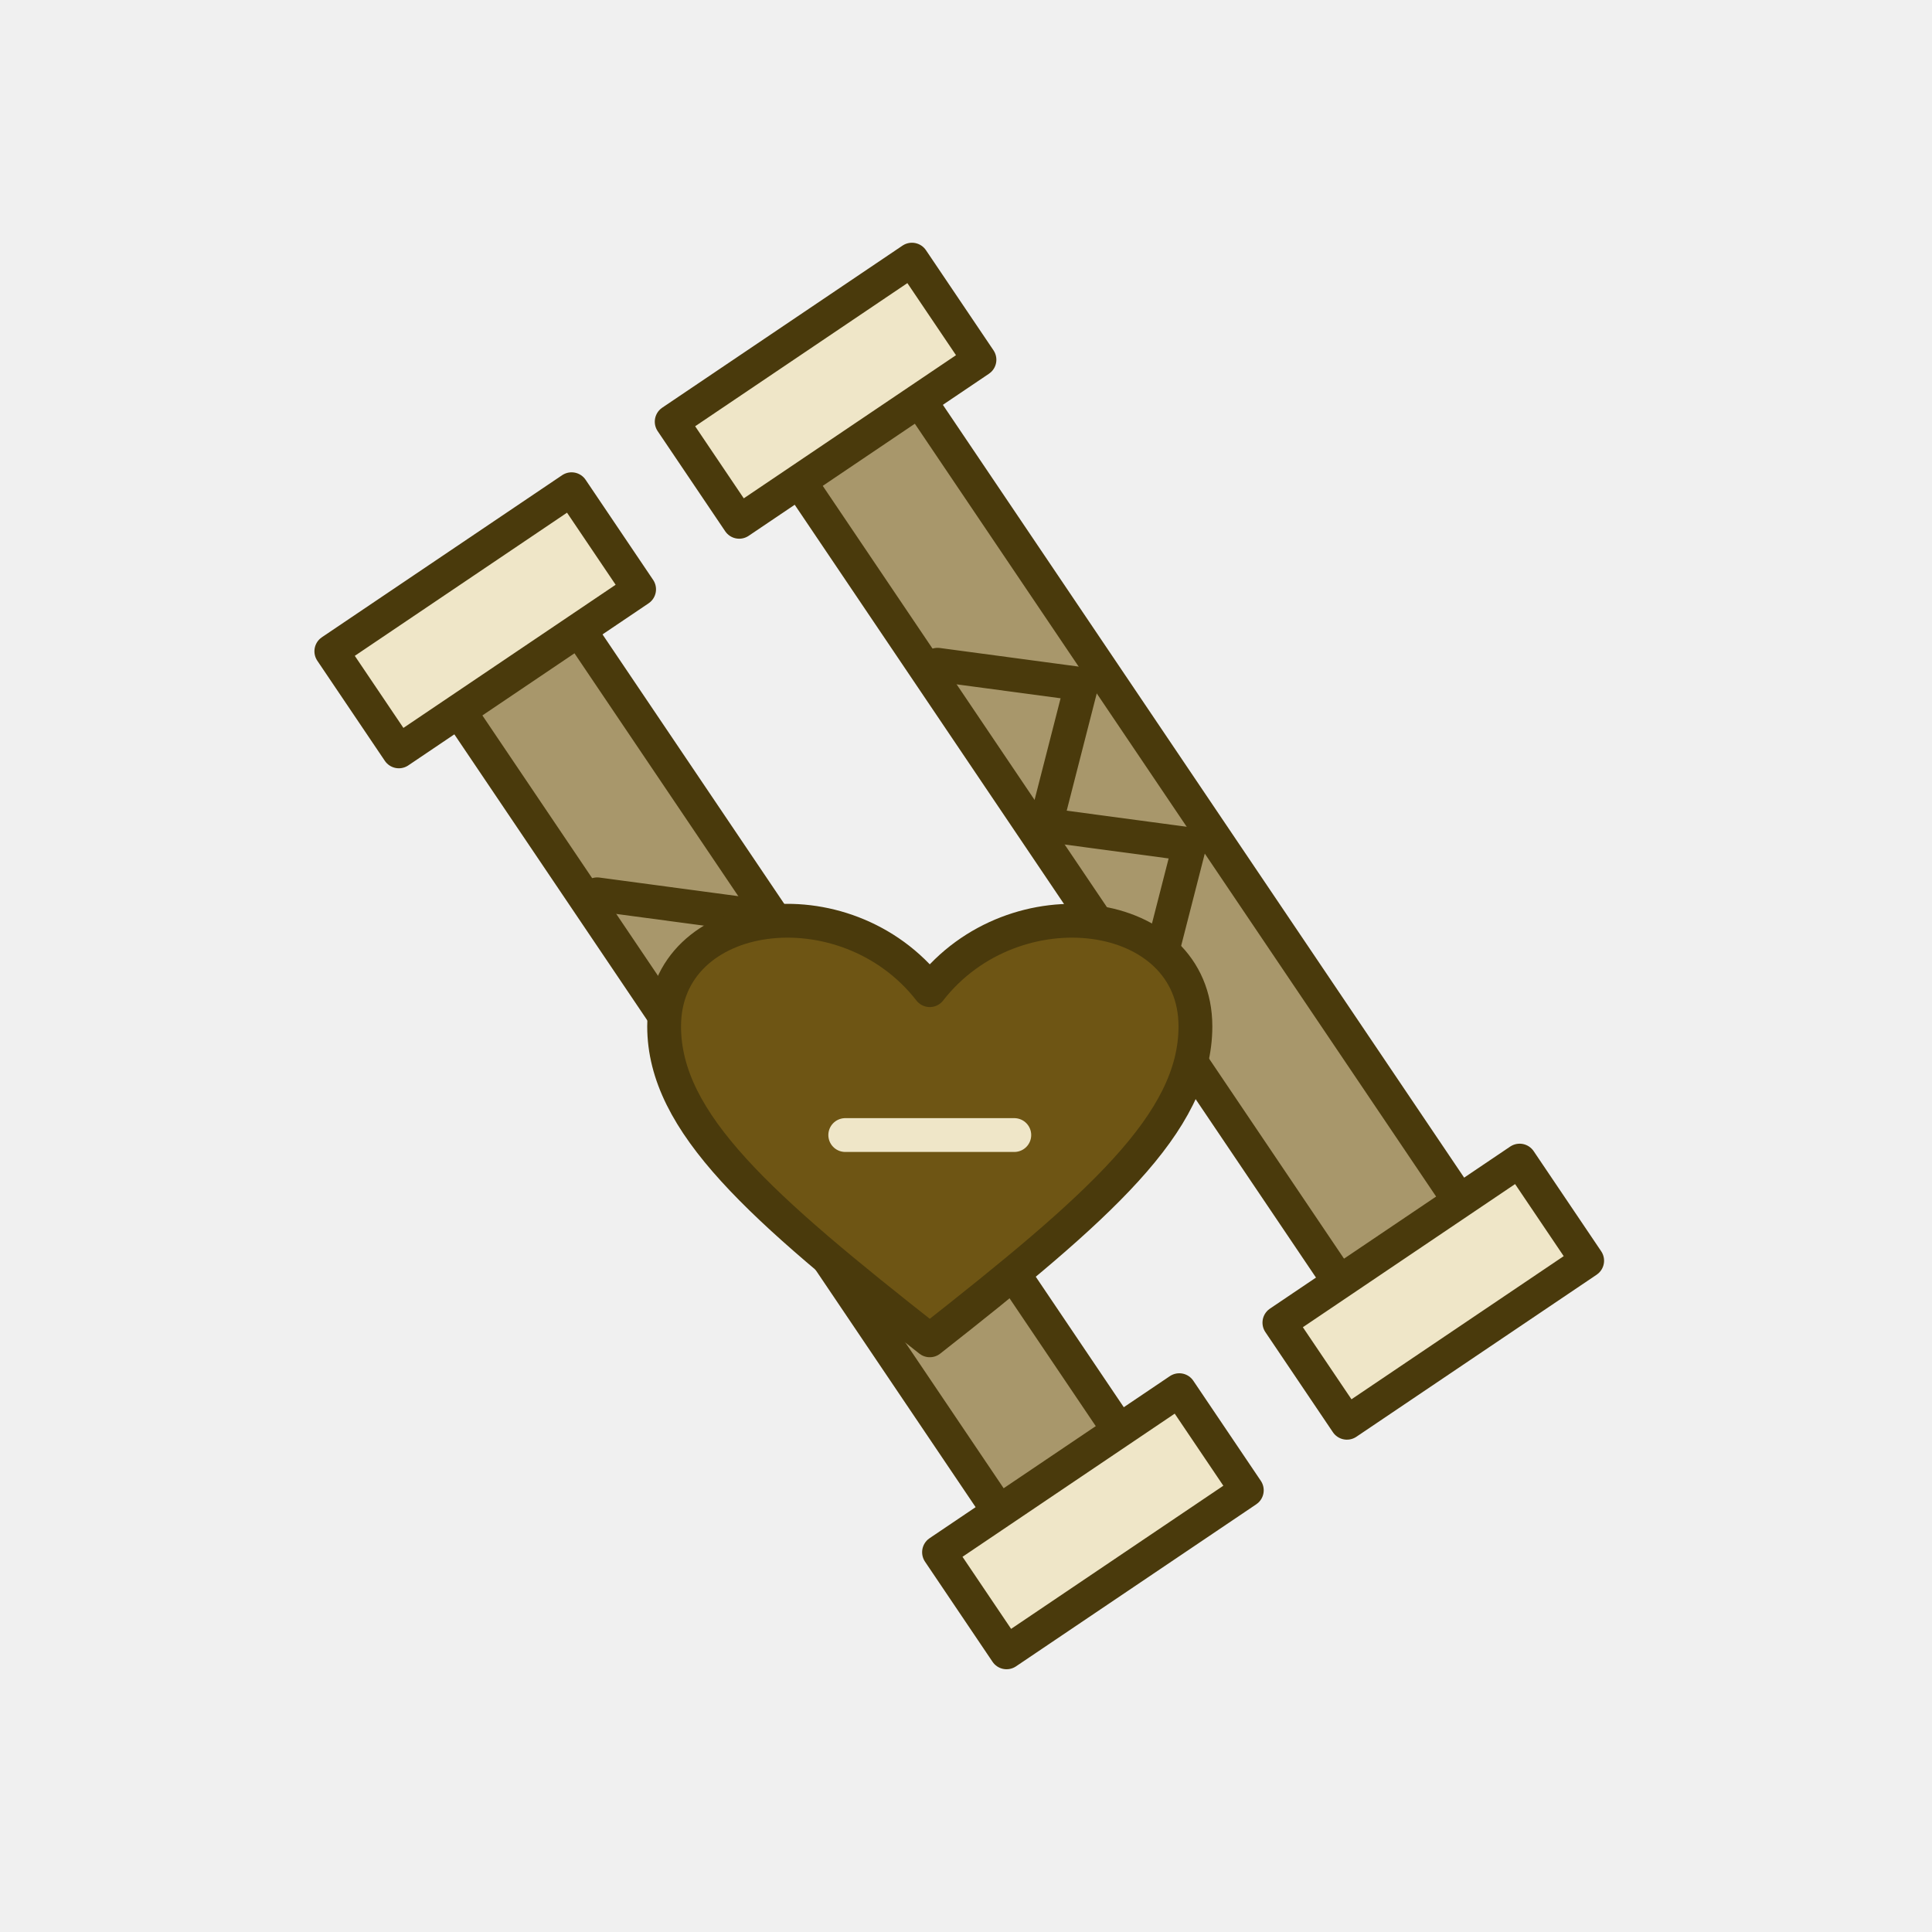
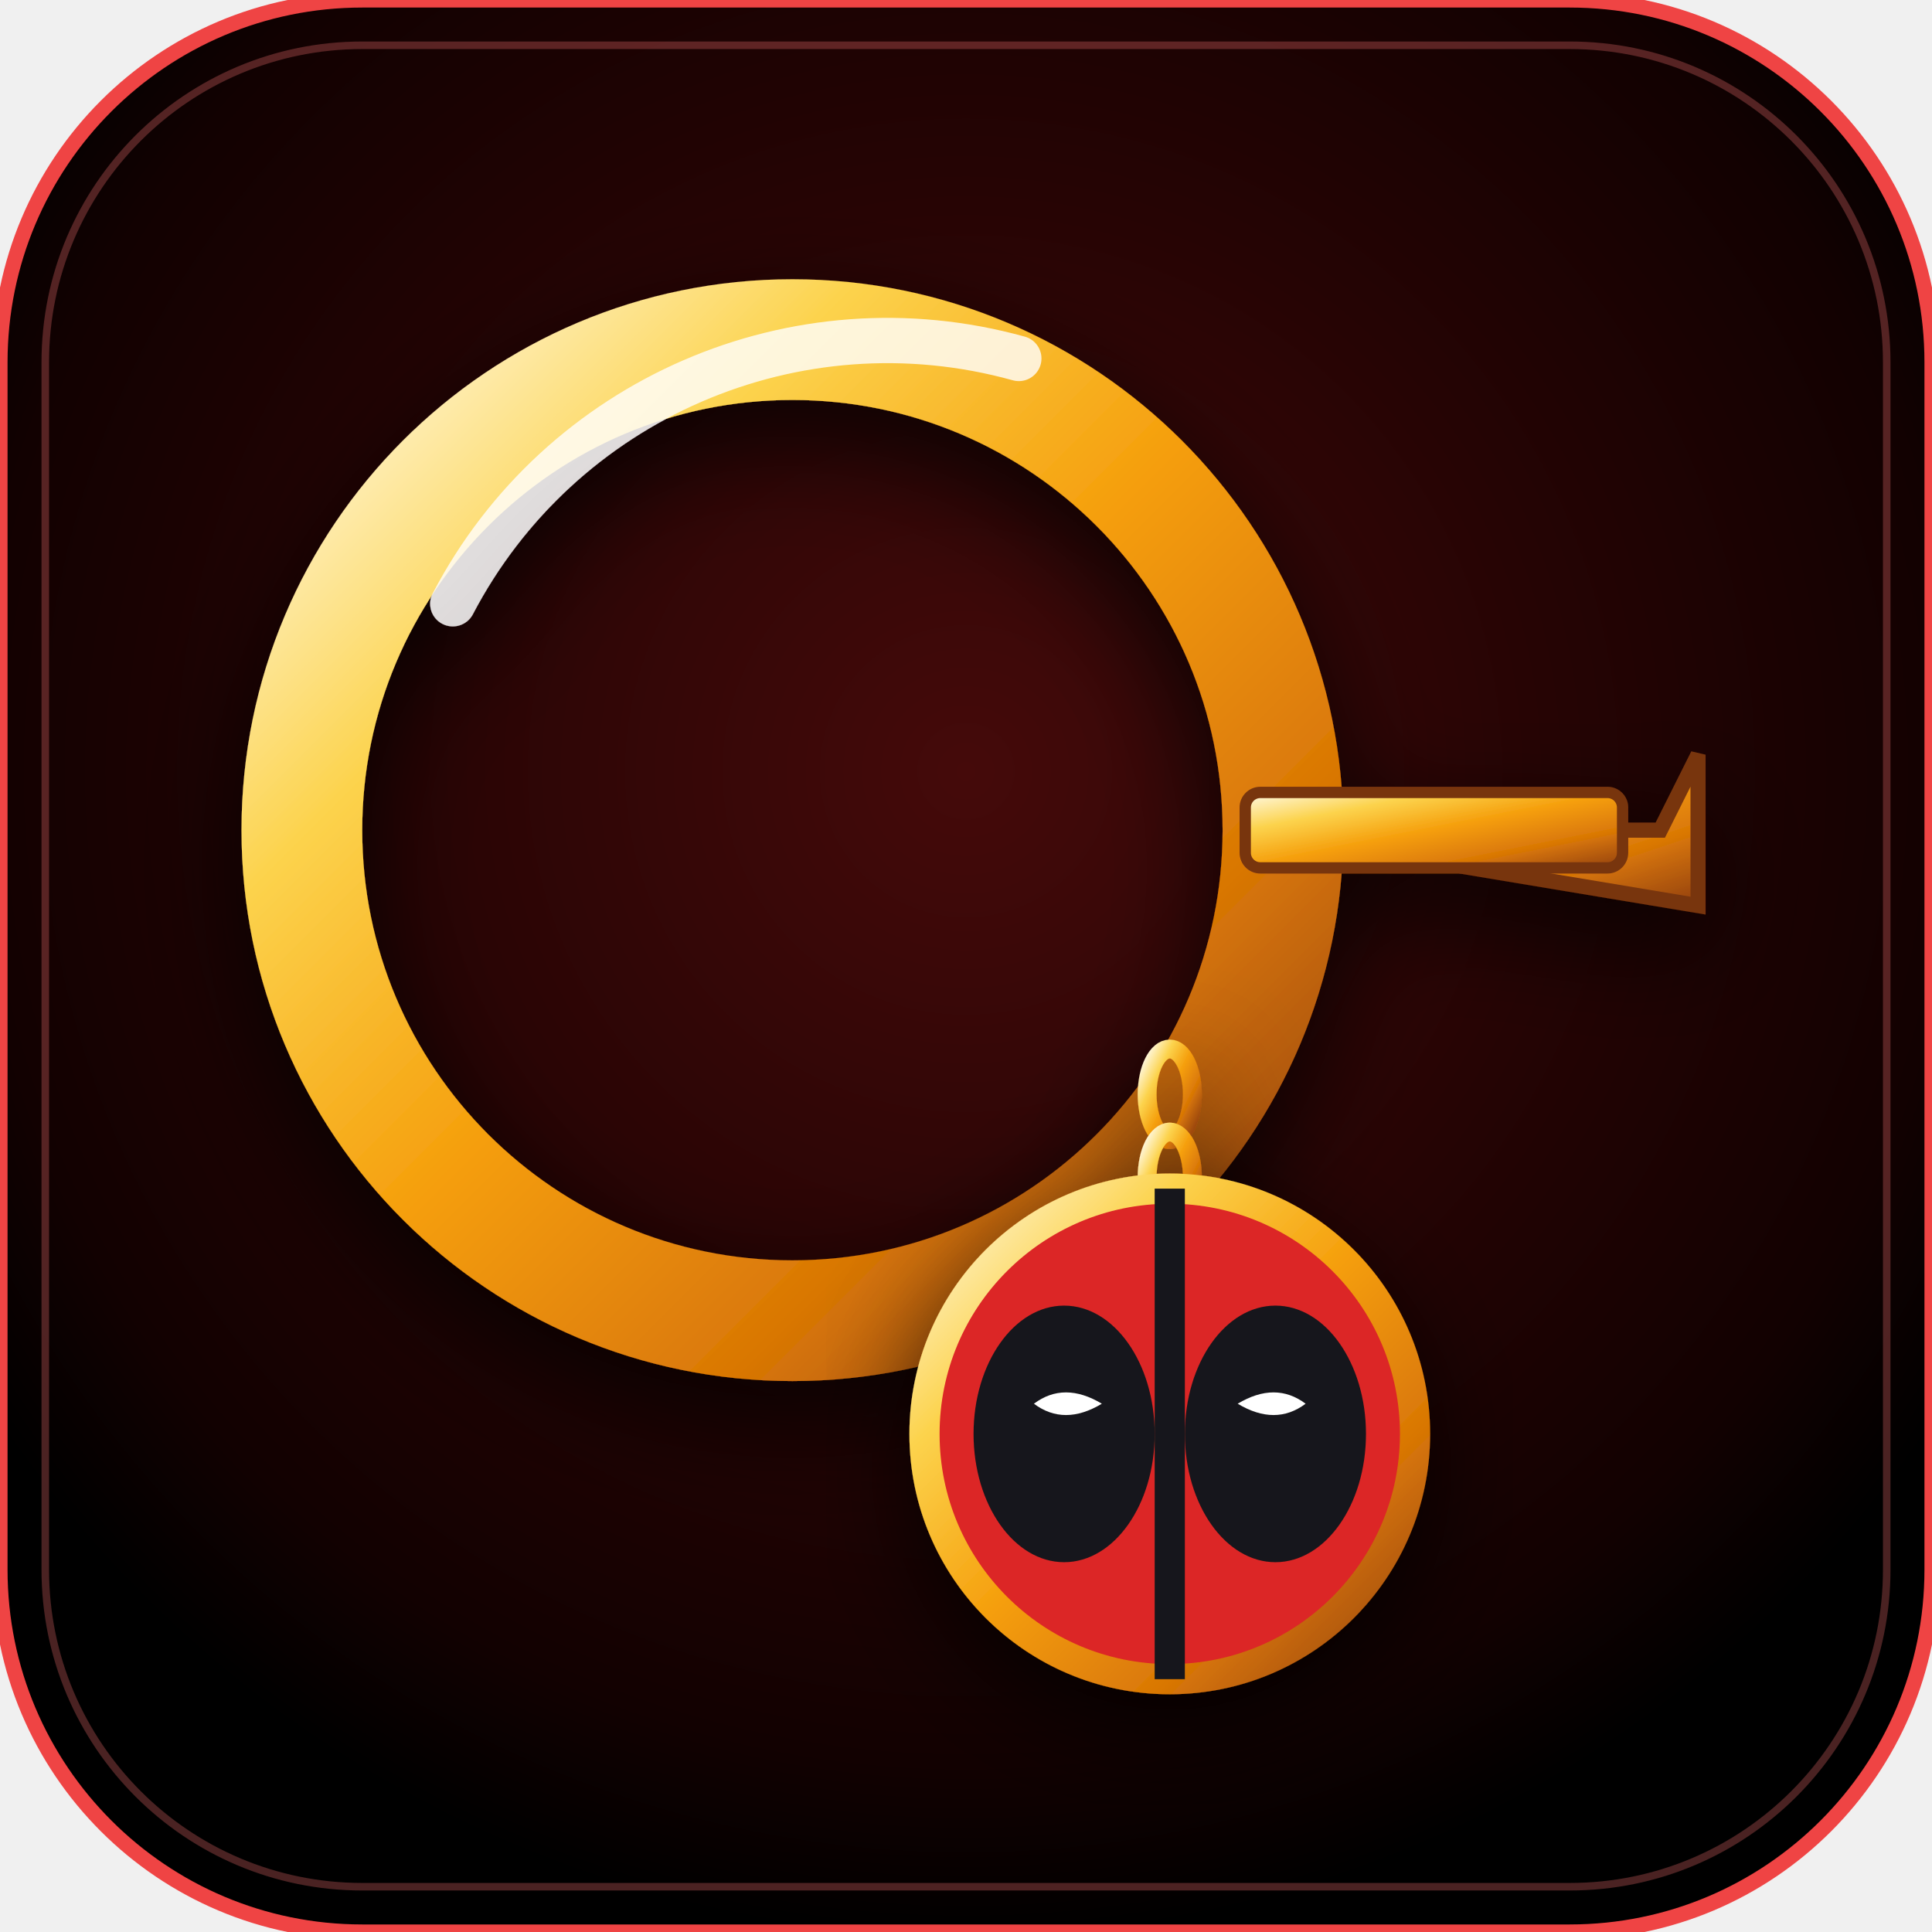
- <svg xmlns="http://www.w3.org/2000/svg" viewBox="0 0 160 160" fill="none" role="img" aria-labelledby="title">
-   <g stroke="#4A3A0C" stroke-width="2.8" stroke-linecap="round" stroke-linejoin="round">
-     <g transform="rotate(-34 80 80)">
-       <path d="M57 31h12v95H57z" fill="#A8976B" />
-       <path d="M51 29h24v10H51zM51 119h24v10H51z" fill="#EFE6C8" />
-       <path d="M91 31h12v95H91z" fill="#A8976B" />
-       <path d="M85 29h24v10H85zM85 119h24v10H85z" fill="#EFE6C8" />
-       <path d="m58 58 9 8-9 8 9 8-9 8m34-32 9 8-9 8 9 8-9 8" />
+ <svg xmlns="http://www.w3.org/2000/svg" viewBox="0 0 512 512" width="100%" height="100%">
+   <defs>
+     <radialGradient id="dpBg" cx="50%" cy="40%" r="60%">
+       <stop offset="0%" stop-color="#450A0A" />
+       <stop offset="50%" stop-color="#260404" />
+       <stop offset="85%" stop-color="#120101" />
+       <stop offset="100%" stop-color="#000000" />
+     </radialGradient>
+     <linearGradient id="gold24k" x1="0%" y1="0%" x2="100%" y2="100%">
+       <stop offset="0%" stop-color="#FFFBEB" />
+       <stop offset="25%" stop-color="#FCD34D" />
+       <stop offset="50%" stop-color="#F59E0B" />
+       <stop offset="75%" stop-color="#D97706" />
+       <stop offset="100%" stop-color="#92400E" />
+     </linearGradient>
+     <filter id="goldShine" x="-20%" y="-20%" width="140%" height="140%">
+       <feDropShadow dx="0" dy="10" stdDeviation="14" flood-color="#000" flood-opacity="0.8" />
+     </filter>
+   </defs>
+   <rect width="512" height="512" rx="96" fill="url(#dpBg)" stroke="#EF4444" stroke-width="4" />
+   <rect x="12" y="12" width="488" height="488" rx="84" fill="none" stroke="#F87171" stroke-opacity="0.3" stroke-width="2" />
+   <g filter="url(#goldShine)">
+     <circle cx="210" cy="220" r="130" fill="none" stroke="url(#gold24k)" stroke-width="32" />
+     <path d="M120 160 A 130 130 0 0 1 270 95" fill="none" stroke="#FFFFFF" stroke-width="12" stroke-linecap="round" opacity="0.8" />
+     <path d="M330 220 L 440 220 L 450 200 L 450 240 Z" fill="url(#gold24k)" stroke="#78350F" stroke-width="4" />
+     <rect x="330" y="210" width="100" height="20" rx="4" fill="url(#gold24k)" stroke="#78350F" stroke-width="3" />
+   </g>
+   <g transform="translate(290, 270)" filter="url(#goldShine)">
+     <ellipse cx="20" cy="20" rx="6" ry="12" fill="none" stroke="url(#gold24k)" stroke-width="5" />
+     <ellipse cx="20" cy="42" rx="6" ry="12" fill="none" stroke="url(#gold24k)" stroke-width="5" />
+     <g transform="translate(20, 110)">
+       <circle cx="0" cy="0" r="65" fill="#DC2626" stroke="url(#gold24k)" stroke-width="8" />
+       <line x1="0" y1="-65" x2="0" y2="65" stroke="#18181B" stroke-width="8" />
+       <ellipse cx="-28" cy="0" rx="24" ry="34" fill="#18181B" />
+       <ellipse cx="28" cy="0" rx="24" ry="34" fill="#18181B" />
+       <path d="M-36 -8 Q -28 -2 -18 -8 Q -28 -14 -36 -8 Z" fill="#FFFFFF" />
+       <path d="M36 -8 Q 28 -2 18 -8 Q 28 -14 36 -8 Z" fill="#FFFFFF" />
    </g>
-     <path d="M77 111c-14-11-22-18-22-26 0-10 15-12 22-3 7-9 22-7 22 3 0 8-8 15-22 26Z" fill="#6E5514" />
-     <path d="M70 94h14" stroke="#EFE6C8" />
  </g>
</svg>
